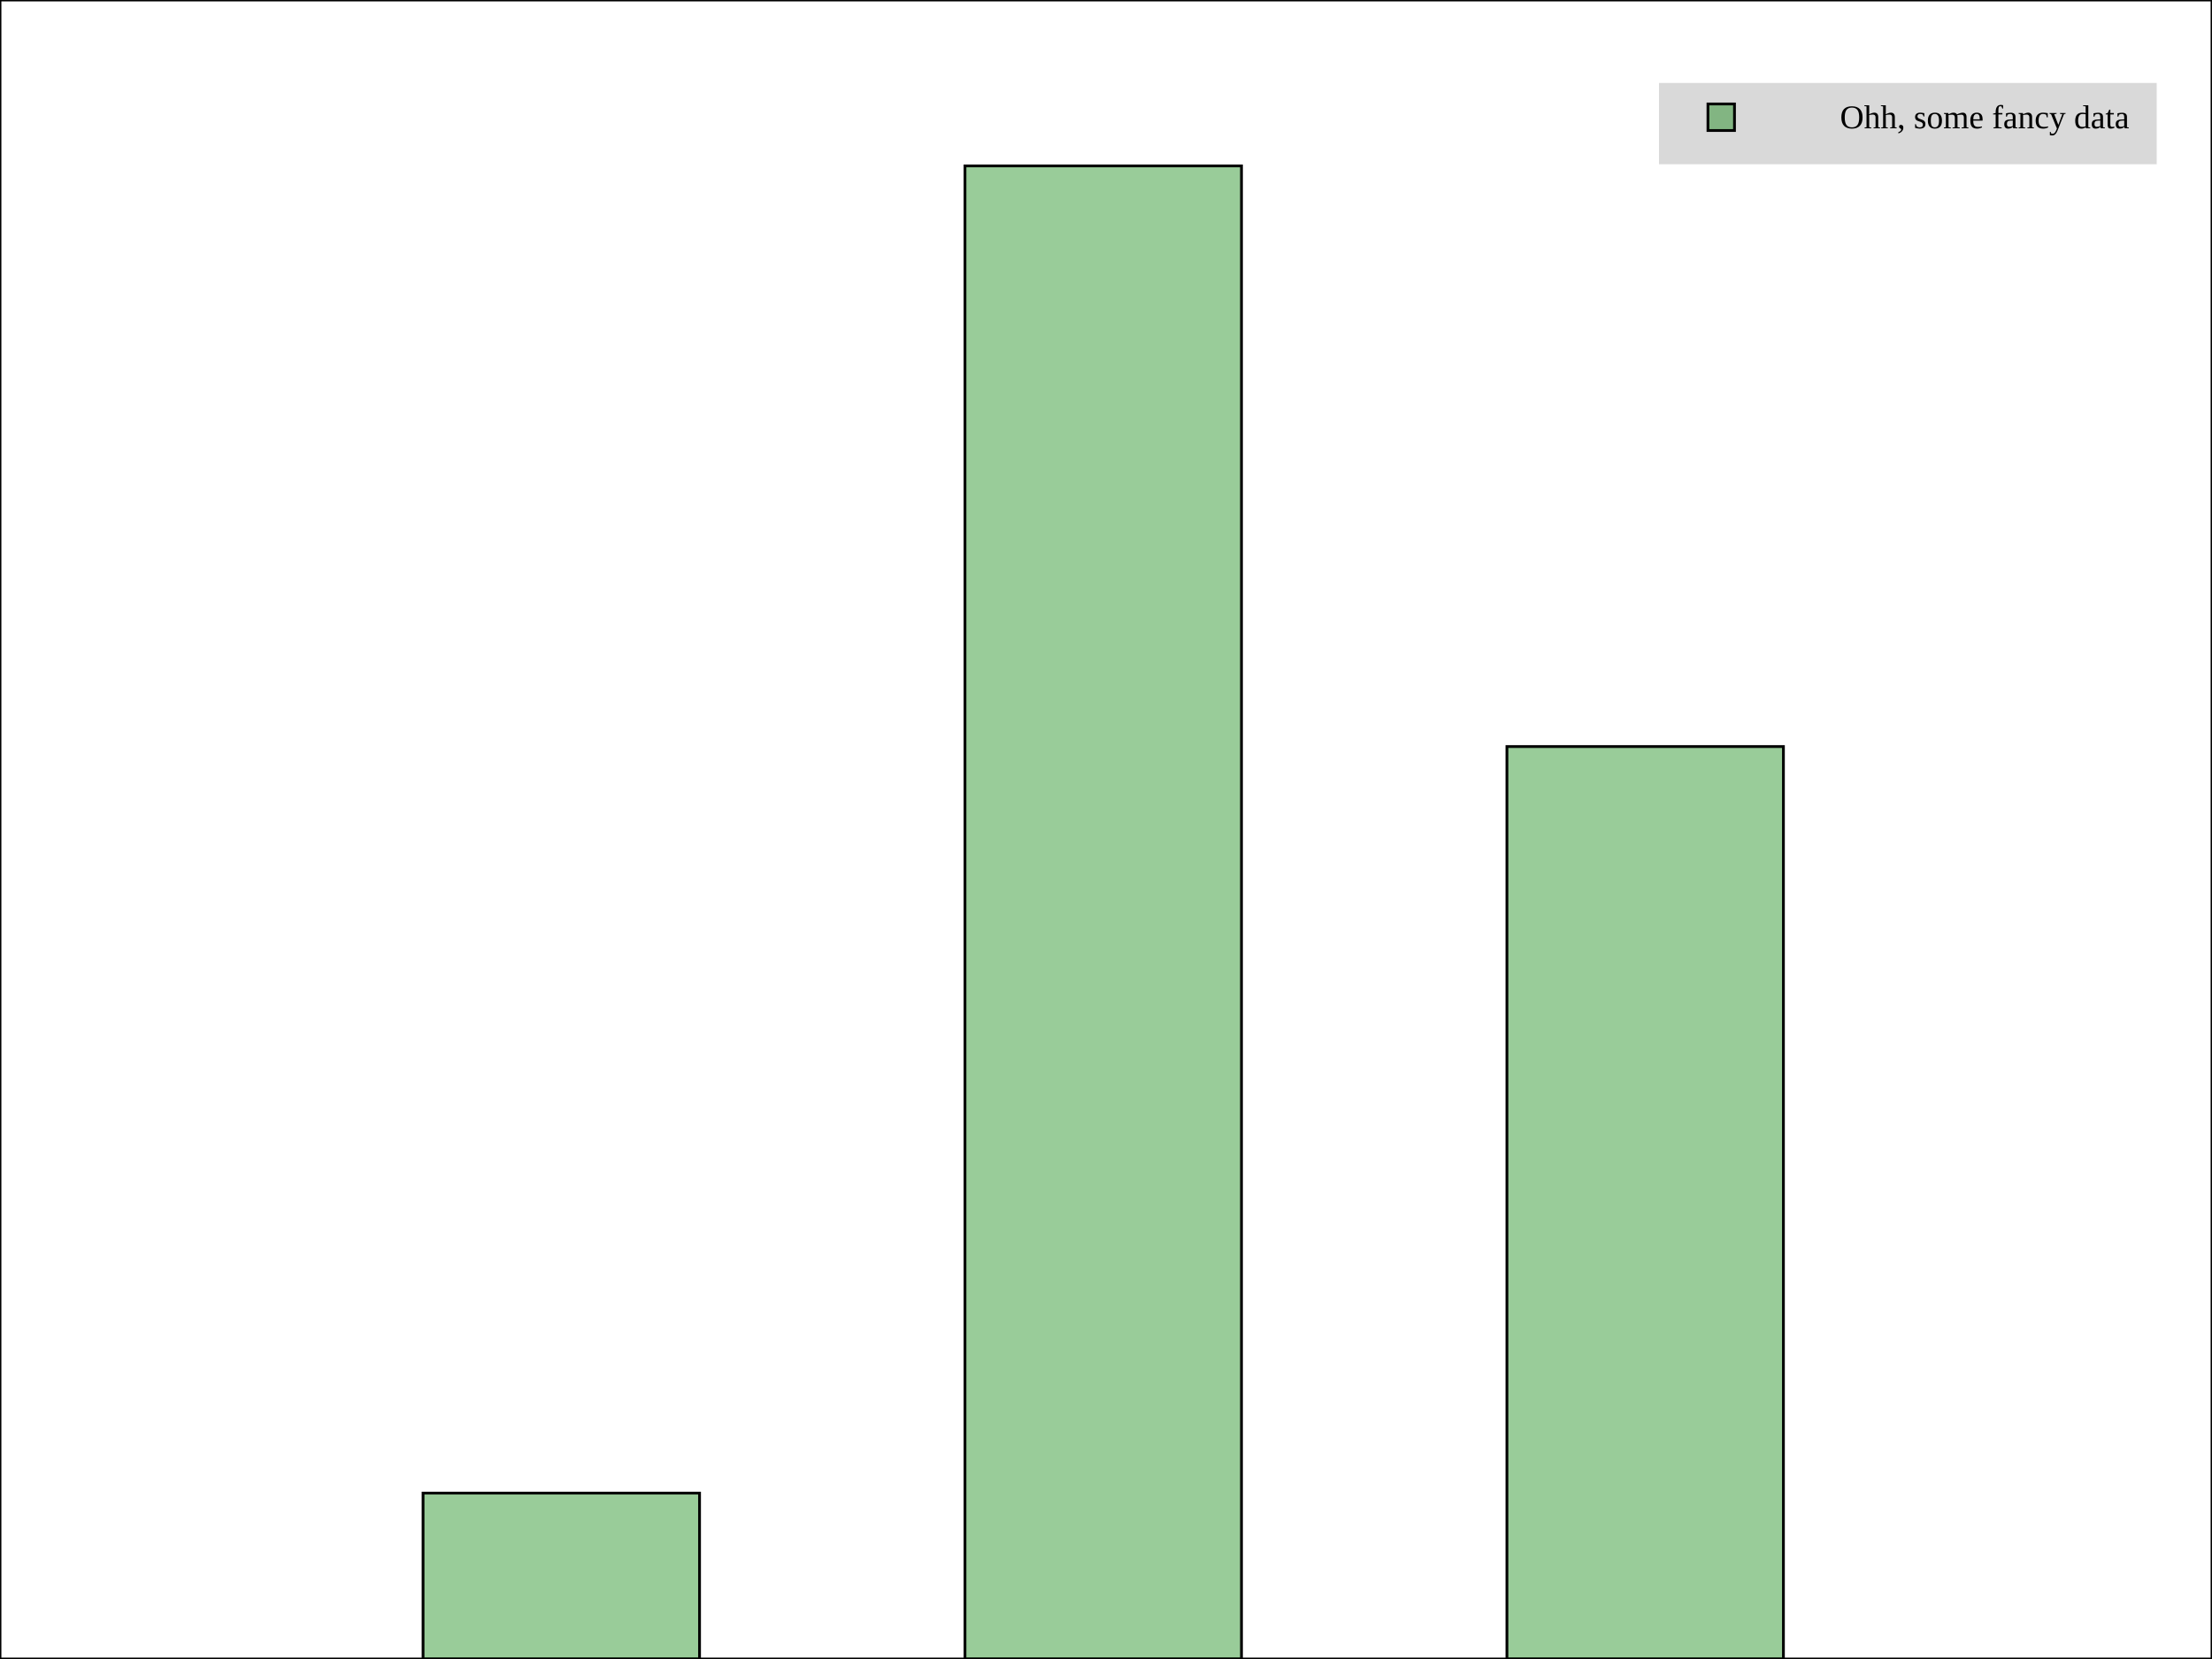
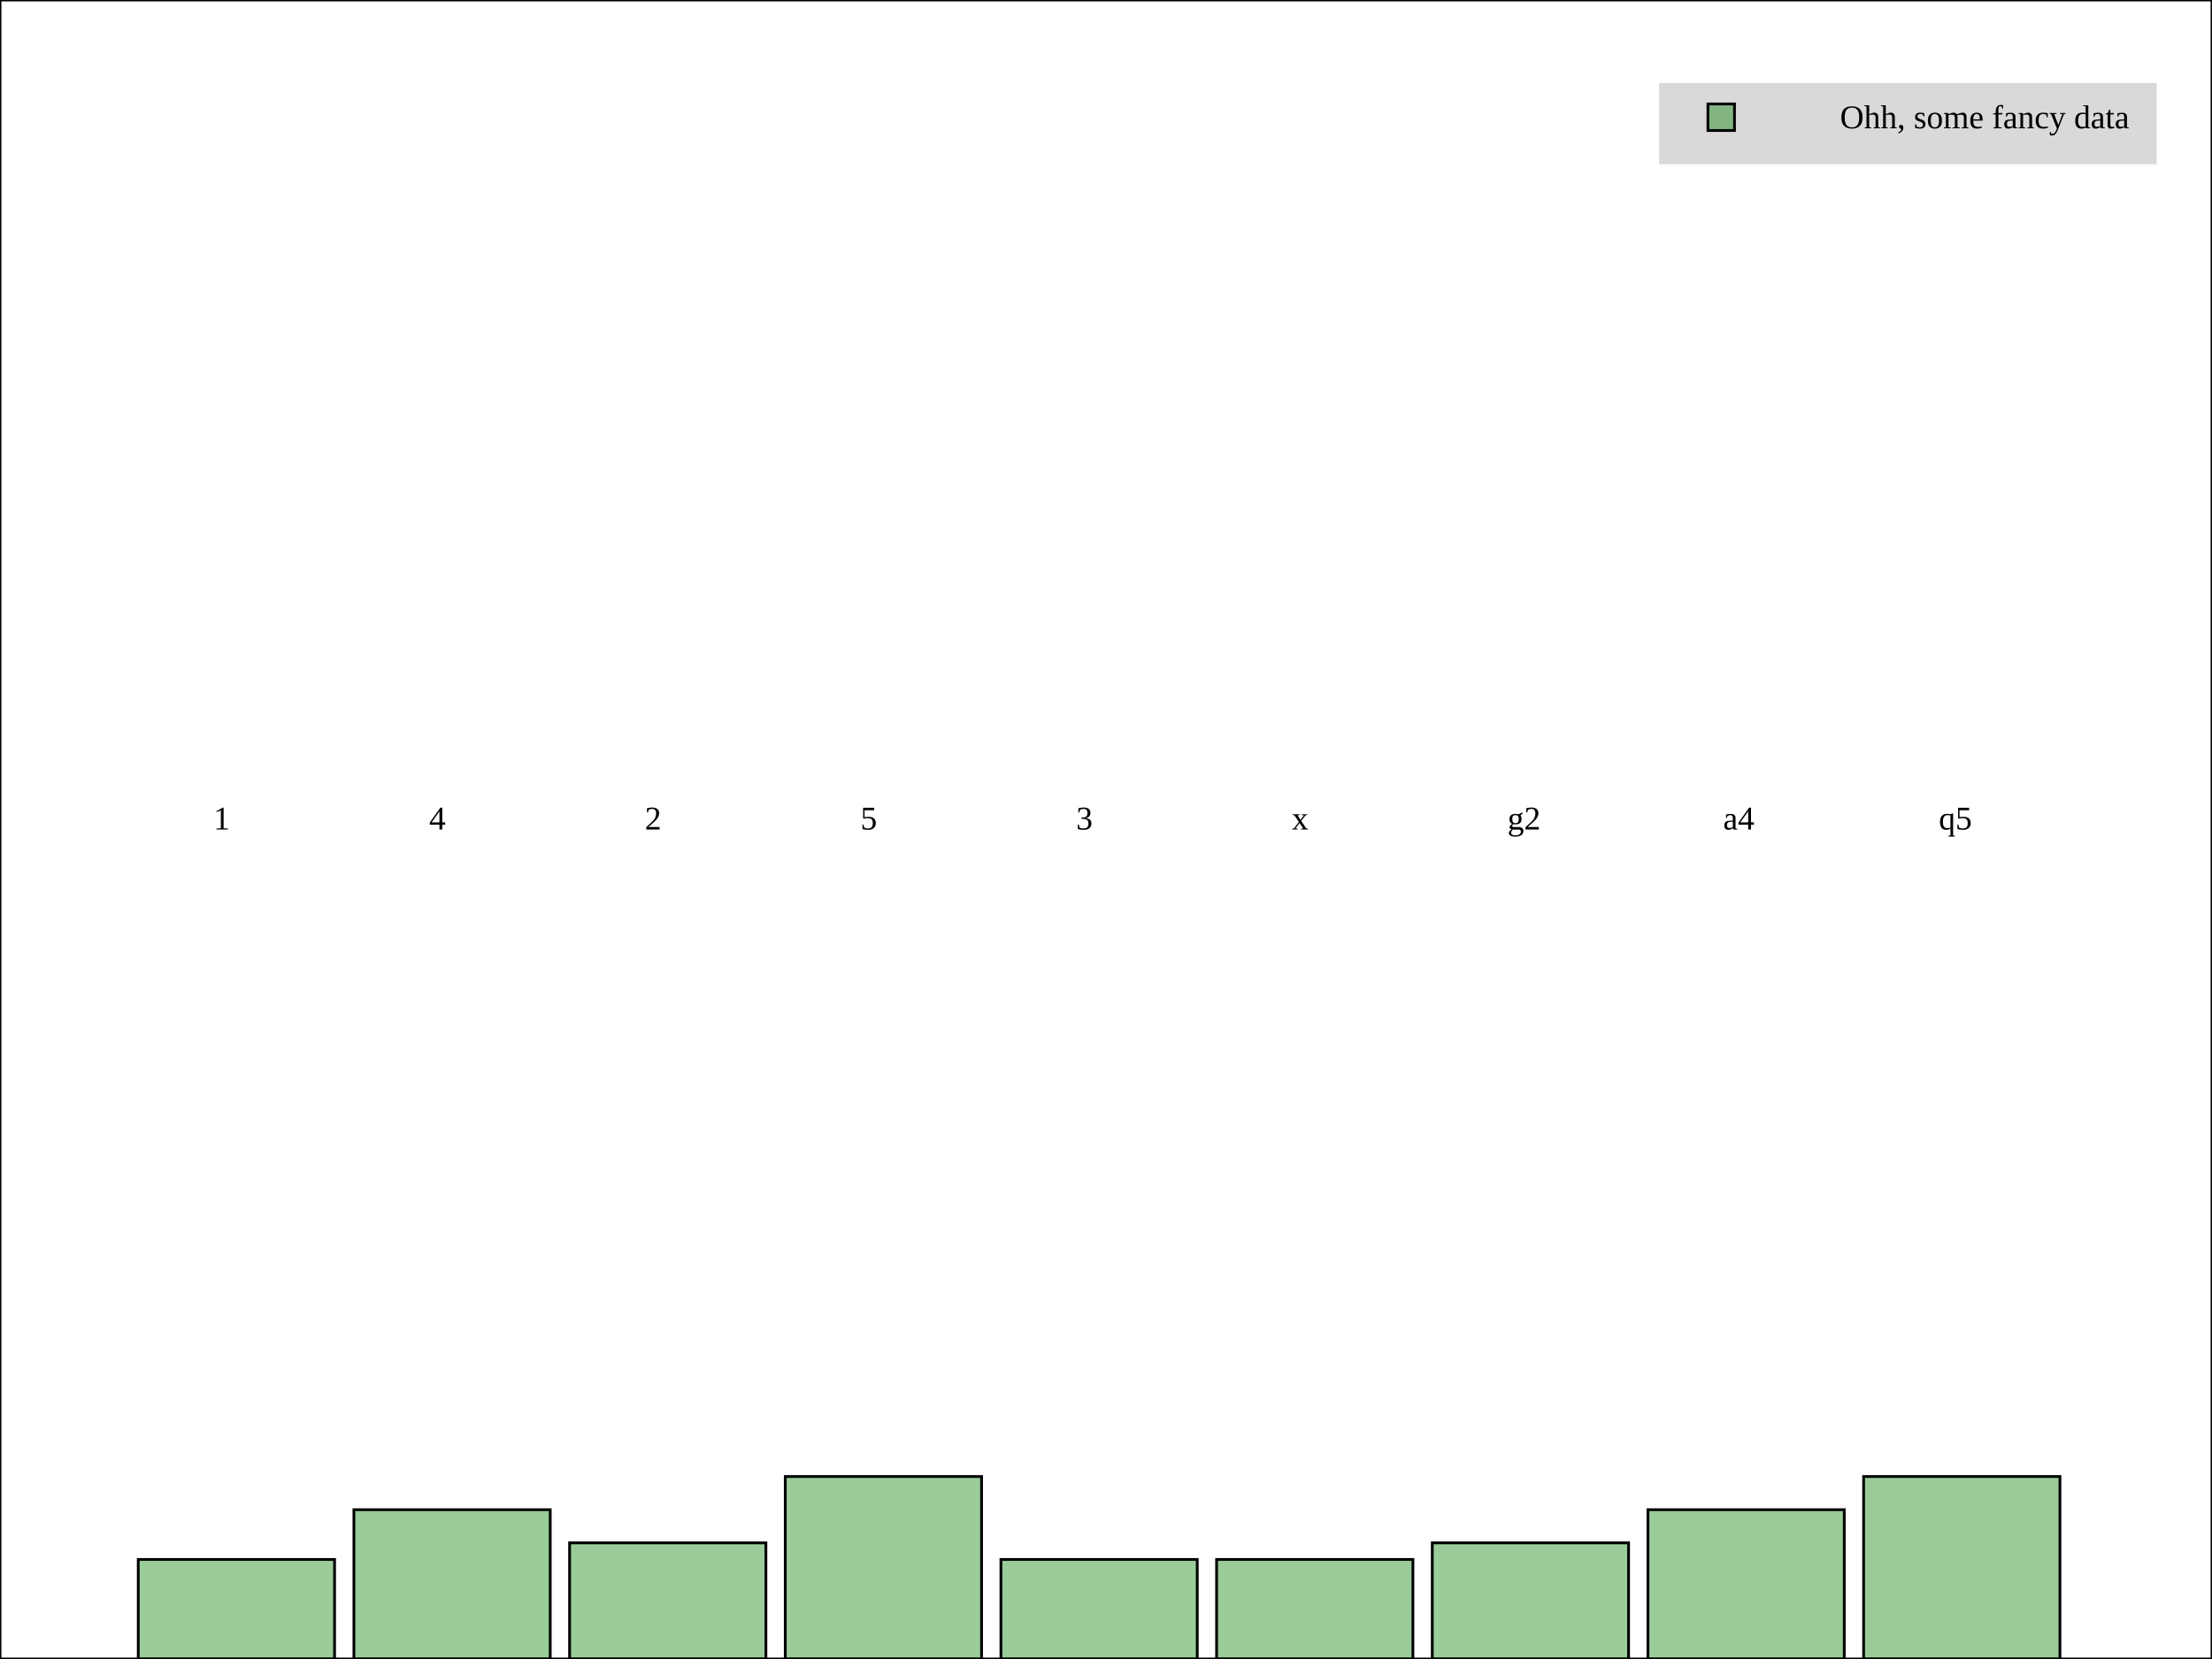
<svg xmlns="http://www.w3.org/2000/svg" width="800" height="600" version="1.1">
  <line x1="0" y1="0" x2="0" y2="600" style="stroke:black;" />
  <line x1="0" y1="0" x2="800" y2="0" style="stroke:black;" />
  <line x1="800" y1="0" x2="800" y2="600" style="stroke:black;" />
  <line x1="0" y1="600" x2="800" y2="600" style="stroke:black;" />
-   <rect x="153" y="540.0" width="100" height="60.0" rx="0" ry="0" style="fill-opacity:0.4;fill:green;stroke:black;" />
-   <rect x="349" y="60.0" width="100" height="540.0" rx="0" ry="0" style="fill-opacity:0.4;fill:green;stroke:black;" />
-   <rect x="545" y="270.0" width="100" height="330.0" rx="0" ry="0" style="fill-opacity:0.4;fill:green;stroke:black;" />
+   <text x="77.2" y="300" style="fill:black;">
+     <tspan x="77.2" dy="0em">1</tspan>
+   </text>
+   <rect x="50" y="564.0" width="71" height="36.0" rx="0" ry="0" style="fill-opacity:0.4;fill:green;stroke:black;" />
+   <text x="155.2" y="300" style="fill:black;">
+     <tspan x="155.2" dy="0em">4</tspan>
+   </text>
+   <rect x="128" y="546.0" width="71" height="54.0" rx="0" ry="0" style="fill-opacity:0.4;fill:green;stroke:black;" />
+   <text x="233.2" y="300" style="fill:black;">
+     <tspan x="233.2" dy="0em">2</tspan>
+   </text>
+   <rect x="206" y="558.0" width="71" height="42.0" rx="0" ry="0" style="fill-opacity:0.4;fill:green;stroke:black;" />
+   <text x="311.2" y="300" style="fill:black;">
+     <tspan x="311.2" dy="0em">5</tspan>
+   </text>
+   <rect x="284" y="534.0" width="71" height="66.0" rx="0" ry="0" style="fill-opacity:0.4;fill:green;stroke:black;" />
+   <text x="389.2" y="300" style="fill:black;">
+     <tspan x="389.2" dy="0em">3</tspan>
+   </text>
+   <rect x="362" y="564.0" width="71" height="36.0" rx="0" ry="0" style="fill-opacity:0.4;fill:green;stroke:black;" />
+   <text x="467.2" y="300" style="fill:black;">
+     <tspan x="467.2" dy="0em">x</tspan>
+   </text>
+   <rect x="440" y="564.0" width="71" height="36.0" rx="0" ry="0" style="fill-opacity:0.4;fill:green;stroke:black;" />
+   <text x="545.2" y="300" style="fill:black;">
+     <tspan x="545.2" dy="0em">g2</tspan>
+   </text>
+   <rect x="518" y="558.0" width="71" height="42.0" rx="0" ry="0" style="fill-opacity:0.4;fill:green;stroke:black;" />
+   <text x="623.2" y="300" style="fill:black;">
+     <tspan x="623.2" dy="0em">a4</tspan>
+   </text>
+   <rect x="596" y="546.0" width="71" height="54.0" rx="0" ry="0" style="fill-opacity:0.4;fill:green;stroke:black;" />
+   <text x="701.2" y="300" style="fill:black;">
+     <tspan x="701.2" dy="0em">q5</tspan>
+   </text>
+   <rect x="674" y="534.0" width="71" height="66.0" rx="0" ry="0" style="fill-opacity:0.4;fill:green;stroke:black;" />
  <rect x="600.0" y="30.0" width="180.0" height="29.4" rx="0" ry="0" style="fill:grey;fill-opacity:0.3;" />
  <rect x="617.7" y="37.6" width="9.6" height="9.6" rx="0" ry="0" style="fill-opacity:0.4;fill:green;stroke:black;" />
  <text x="665.455" y="46.4" font-size="12">
    <tspan x="665.455" dy="0em">Ohh, some fancy data</tspan>
  </text>
</svg>
